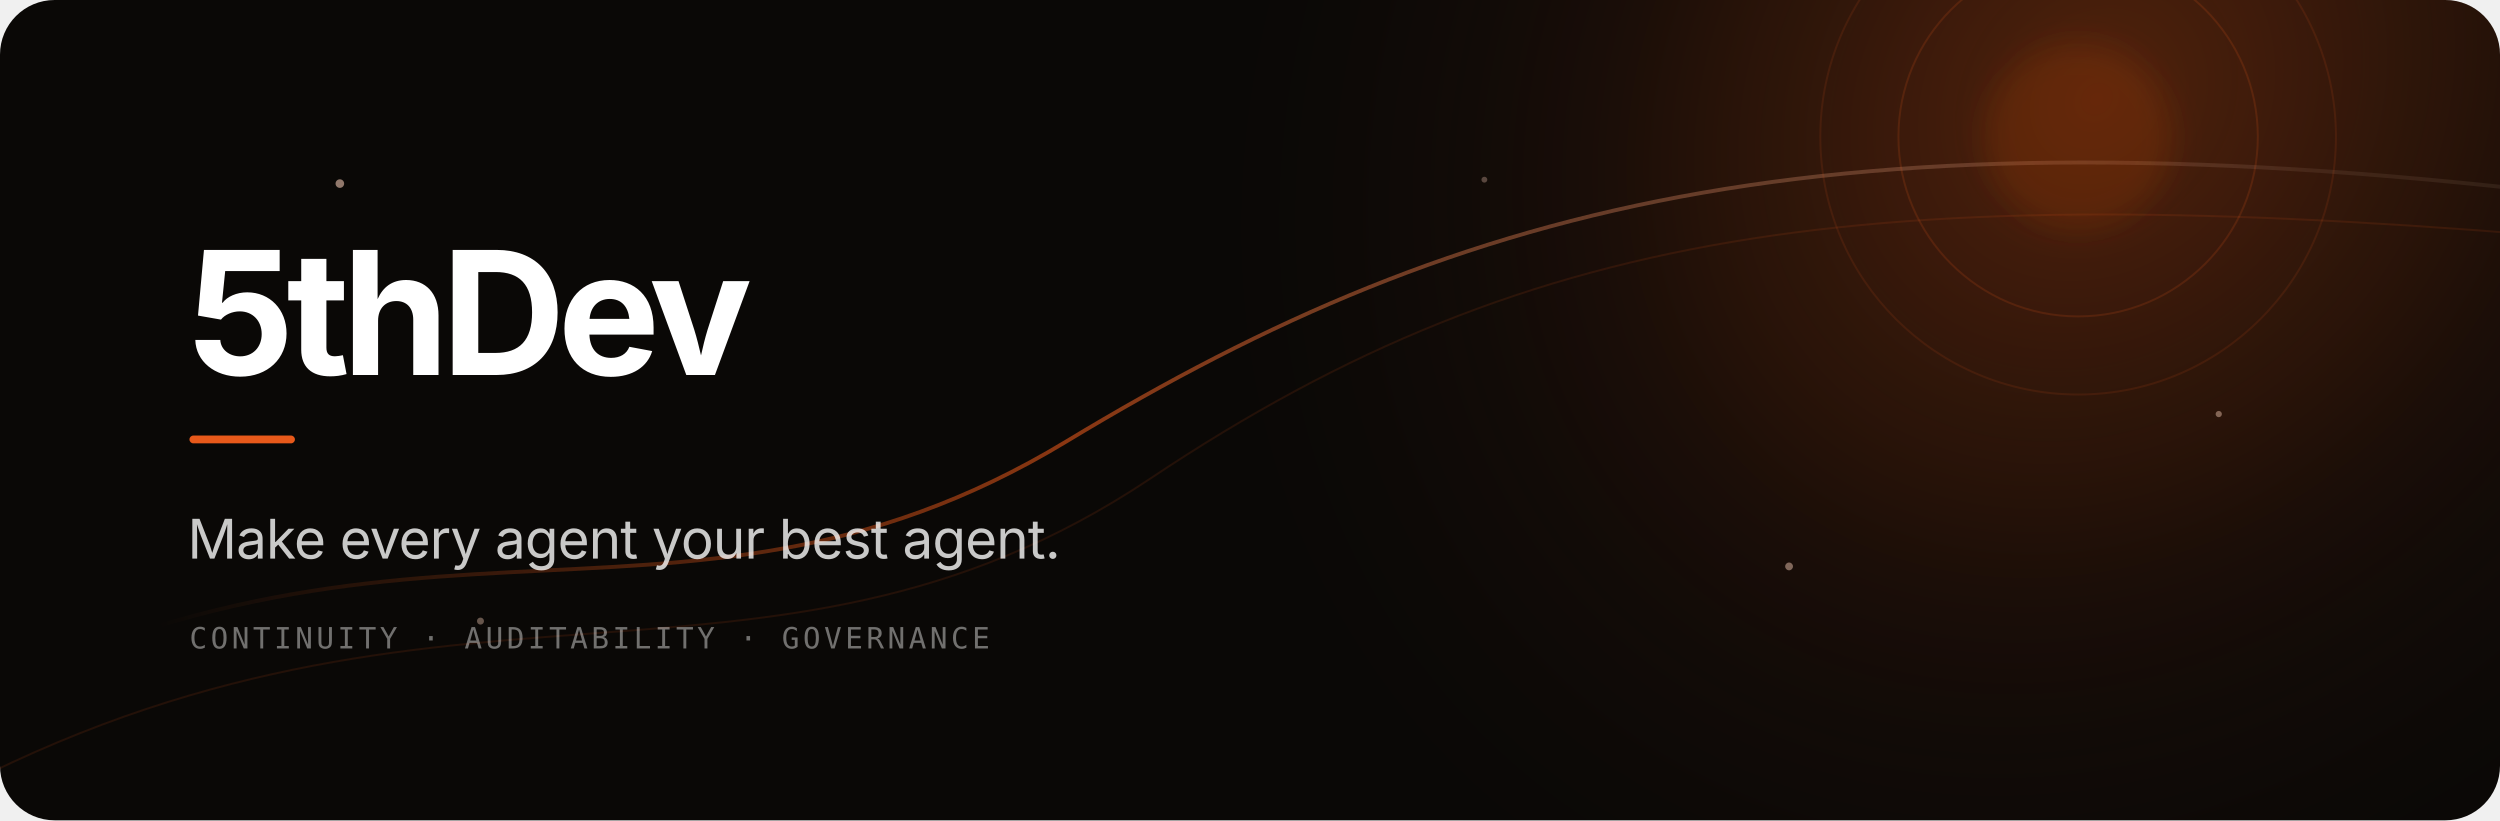
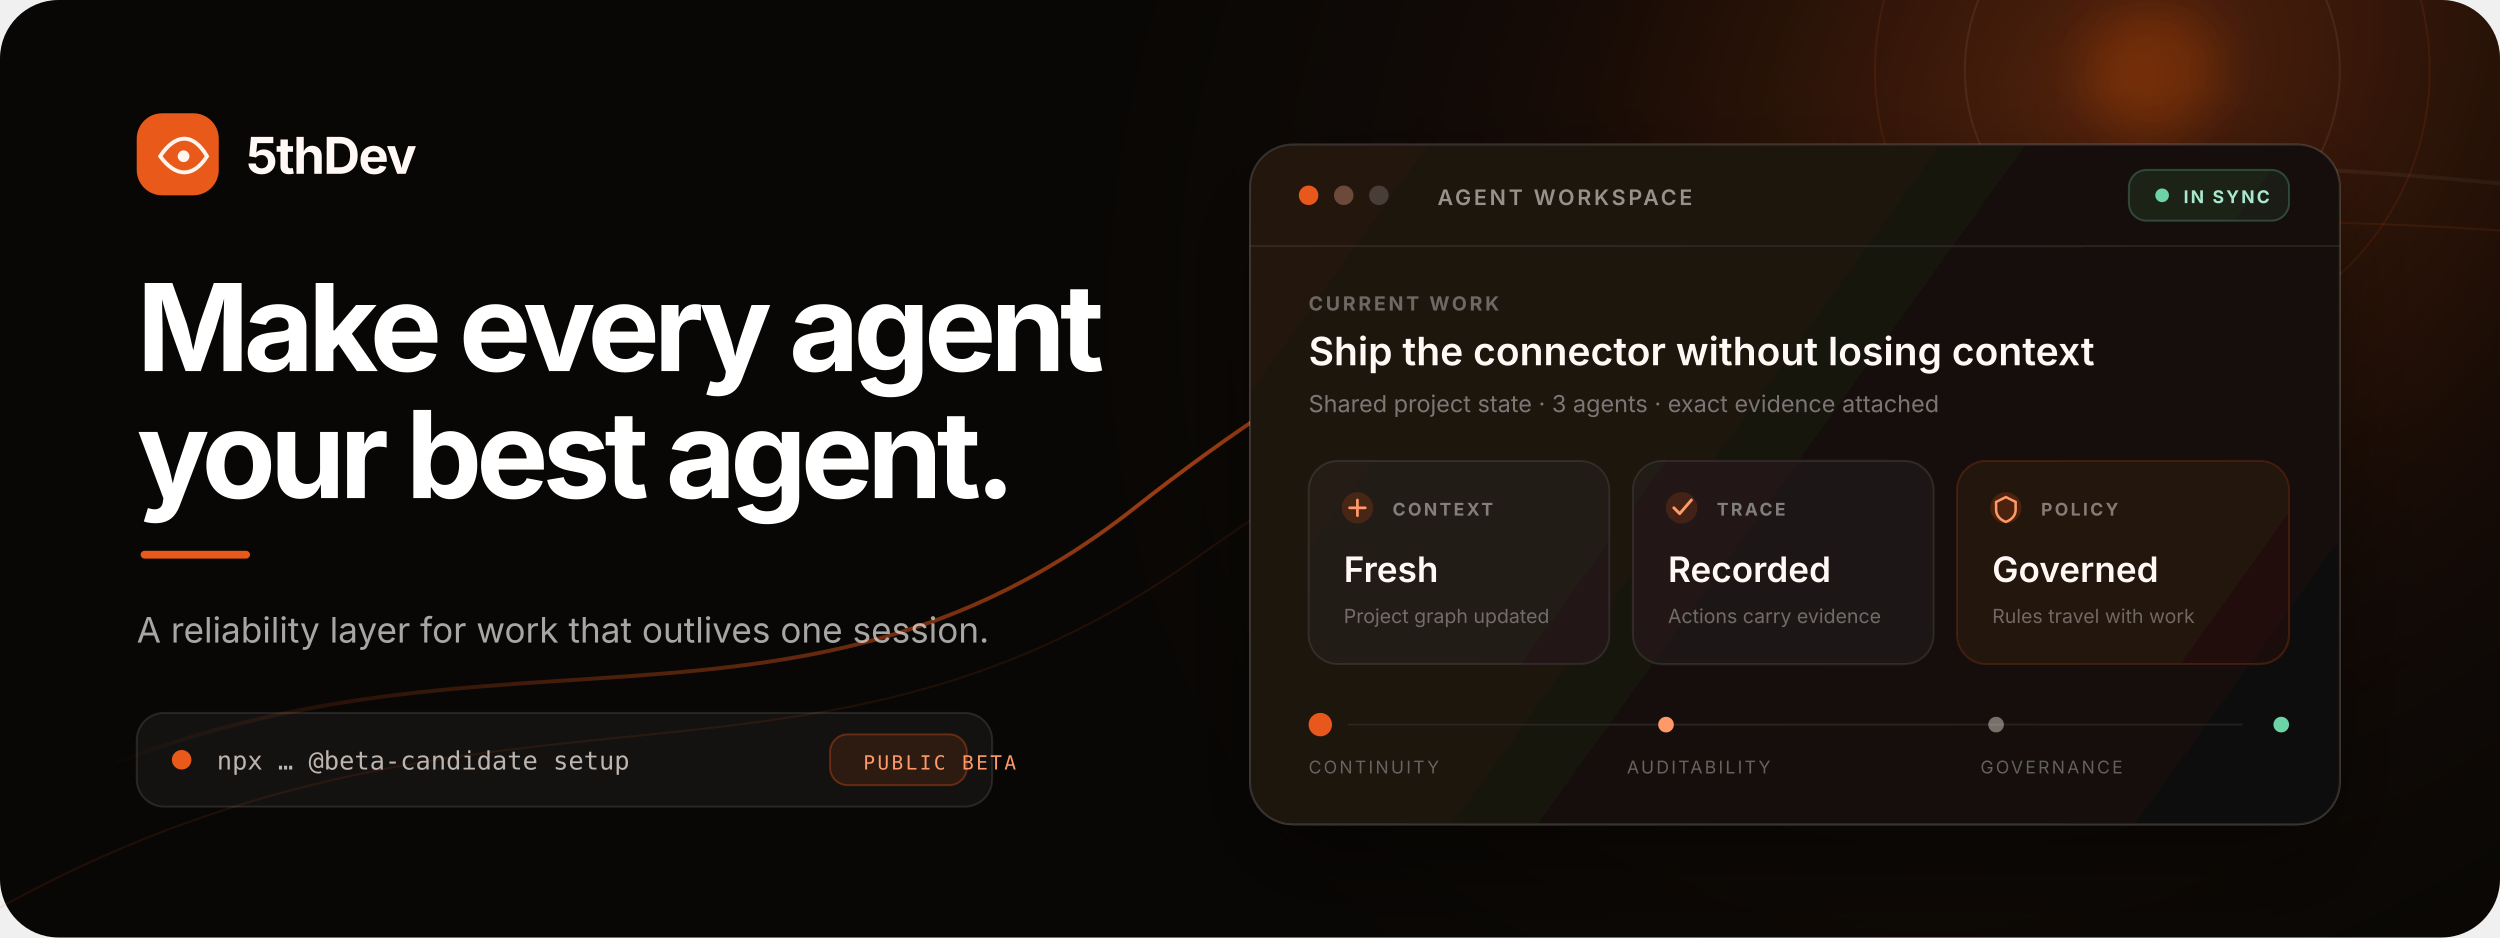
- <svg xmlns="http://www.w3.org/2000/svg" width="1280" height="420" viewBox="0 0 1280 420" role="img" aria-labelledby="title desc">
+ <svg xmlns="http://www.w3.org/2000/svg" width="1280" height="480" viewBox="0 0 1280 480" role="img" aria-labelledby="title desc">
  <defs>
-     <radialGradient id="ember" cx="0" cy="0" r="1" gradientTransform="translate(1075 52) rotate(132) scale(510 440)" gradientUnits="userSpaceOnUse">
-       <stop stop-color="#E8591A" stop-opacity=".32" />
-       <stop offset=".52" stop-color="#E8591A" stop-opacity=".08" />
-       <stop offset="1" stop-color="#0A0806" stop-opacity="0" />
+     <radialGradient id="ember" cx="0" cy="0" r="1" gradientTransform="translate(1085 44) rotate(135) scale(620 490)" gradientUnits="userSpaceOnUse">
+       <stop stop-color="#E8591A" stop-opacity=".34" />
+       <stop offset=".48" stop-color="#A53D10" stop-opacity=".11" />
+       <stop offset="1" stop-color="#090705" stop-opacity="0" />
    </radialGradient>
-     <linearGradient id="line" x1="90" y1="355" x2="1180" y2="70" gradientUnits="userSpaceOnUse">
+     <linearGradient id="panel" x1="670" y1="68" x2="1160" y2="420" gradientUnits="userSpaceOnUse">
+       <stop stop-color="#211711" />
+       <stop offset="1" stop-color="#100C09" />
+     </linearGradient>
+     <linearGradient id="trace" x1="68" y1="430" x2="1200" y2="40" gradientUnits="userSpaceOnUse">
      <stop stop-color="#E8591A" stop-opacity="0" />
-       <stop offset=".42" stop-color="#E8591A" stop-opacity=".58" />
-       <stop offset="1" stop-color="#FFD4BE" stop-opacity=".08" />
+       <stop offset=".52" stop-color="#E8591A" stop-opacity=".72" />
+       <stop offset="1" stop-color="#FFD7C4" stop-opacity=".05" />
    </linearGradient>
-     <filter id="glow" x="-30%" y="-30%" width="160%" height="160%">
-       <feGaussianBlur stdDeviation="8" />
+     <filter id="shadow" x="-20%" y="-20%" width="140%" height="150%">
+       <feDropShadow dx="0" dy="20" stdDeviation="24" flood-color="#000000" flood-opacity=".42" />
+     </filter>
+     <filter id="soft" x="-100%" y="-100%" width="300%" height="300%">
+       <feGaussianBlur stdDeviation="12" />
    </filter>
  </defs>
-   <rect width="1280" height="420" rx="28" fill="#0A0806" />
-   <rect width="1280" height="420" rx="28" fill="url(#ember)" />
-   <path d="M-70 390C196 226 341 350 546 226S942 51 1351 104" fill="none" stroke="url(#line)" stroke-width="2" />
-   <path d="M-42 415C221 268 390 378 589 245S965 91 1331 123" fill="none" stroke="#E8591A" stroke-opacity=".12" />
-   <circle cx="1064" cy="70" r="132" fill="none" stroke="#E8591A" stroke-opacity=".12" />
-   <circle cx="1064" cy="70" r="92" fill="none" stroke="#E8591A" stroke-opacity=".16" />
-   <circle cx="1064" cy="70" r="48" fill="#E8591A" fill-opacity=".14" filter="url(#glow)" />
-   <g fill="#FFD4BE">
-     <circle cx="174" cy="94" r="2.2" opacity=".55" />
-     <circle cx="246" cy="318" r="1.8" opacity=".38" />
-     <circle cx="916" cy="290" r="2" opacity=".45" />
-     <circle cx="1136" cy="212" r="1.6" opacity=".42" />
-     <circle cx="760" cy="92" r="1.5" opacity=".3" />
+   <rect width="1280" height="480" rx="30" fill="#090705" />
+   <rect width="1280" height="480" rx="30" fill="url(#ember)" />
+   <path d="M-60 454C201 276 383 416 581 260S968 54 1352 102" fill="none" stroke="url(#trace)" stroke-width="2" />
+   <path d="M-20 476C241 322 408 431 612 286S995 92 1330 122" fill="none" stroke="#E8591A" stroke-opacity=".11" />
+   <circle cx="1102" cy="36" r="142" fill="none" stroke="#E8591A" stroke-opacity=".11" />
+   <circle cx="1102" cy="36" r="96" fill="none" stroke="#FFD7C4" stroke-opacity=".08" />
+   <circle cx="1102" cy="36" r="34" fill="#E8591A" fill-opacity=".22" filter="url(#soft)" />
+   <g font-family="Inter, ui-sans-serif, system-ui, -apple-system, BlinkMacSystemFont, Segoe UI, sans-serif">
+     <g>
+       <rect x="70" y="58" width="42" height="42" rx="13" fill="#E8591A" />
+       <path d="M82 80c8-12 17-12 24 0-7 11-16 11-24 0Z" fill="none" stroke="#FFF5EF" stroke-width="2" />
+       <circle cx="94" cy="80" r="3" fill="#FFF5EF" />
+       <text x="126" y="89" fill="#FFF8F4" font-size="26" font-weight="650" letter-spacing="-.8">5thDev</text>
+     </g>
+     <text x="70" y="190" fill="#FFFFFF" font-size="62" font-weight="650" letter-spacing="-3">Make every agent</text>
+     <text x="70" y="255" fill="#FFFFFF" font-size="62" font-weight="650" letter-spacing="-3">your best agent.</text>
+     <rect x="72" y="282" width="56" height="4" rx="2" fill="#E8591A" />
+     <text x="70" y="329" fill="#FFFFFF" fill-opacity=".64" font-size="18">A reliability layer for work that outlives one session.</text>
+     <g transform="translate(70 365)">
+       <rect width="438" height="48" rx="14" fill="#FFFFFF" fill-opacity=".045" stroke="#FFFFFF" stroke-opacity=".11" />
+       <circle cx="23" cy="24" r="5" fill="#E8591A" />
+       <text x="41" y="29" fill="#FFF4ED" fill-opacity=".72" font-family="ui-monospace, SFMono-Regular, Menlo, Monaco, Consolas, monospace" font-size="13">npx … @beta-candidate setup</text>
+       <rect x="355" y="11" width="70" height="26" rx="9" fill="#E8591A" fill-opacity=".12" stroke="#E8591A" stroke-opacity=".34" />
+       <text x="372" y="29" fill="#FF9A68" font-family="ui-monospace, SFMono-Regular, Menlo, Monaco, Consolas, monospace" font-size="10" letter-spacing="1.2">PUBLIC BETA</text>
+     </g>
+     <g filter="url(#shadow)">
+       <rect x="640" y="74" width="558" height="348" rx="22" fill="url(#panel)" stroke="#FFFFFF" stroke-opacity=".13" />
+       <path d="M640 126H1198" stroke="#FFFFFF" stroke-opacity=".08" />
+       <circle cx="670" cy="100" r="5" fill="#E8591A" />
+       <circle cx="688" cy="100" r="5" fill="#FFB186" fill-opacity=".34" />
+       <circle cx="706" cy="100" r="5" fill="#FFF5EF" fill-opacity=".18" />
+       <text x="736" y="105" fill="#FFF5EF" fill-opacity=".55" font-size="11" font-weight="600" letter-spacing="1.4">AGENT WORKSPACE</text>
+       <rect x="1090" y="87" width="82" height="26" rx="9" fill="#6DD4A8" fill-opacity=".08" stroke="#6DD4A8" stroke-opacity=".26" />
+       <circle cx="1107" cy="100" r="3.5" fill="#6DD4A8" />
+       <text x="1118" y="104" fill="#A8E8CD" font-size="9" font-weight="650" letter-spacing="1.1">IN SYNC</text>
+       <text x="670" y="159" fill="#FFFFFF" fill-opacity=".35" font-size="10" font-weight="650" letter-spacing="1.4">CURRENT WORK</text>
+       <text x="670" y="187" fill="#FFF8F4" font-size="20" font-weight="590">Ship the connector without losing context</text>
+       <text x="670" y="211" fill="#FFFFFF" fill-opacity=".42" font-size="12">Shared project state · 3 agents · exact evidence attached</text>
+       <g transform="translate(670 236)">
+         <rect width="154" height="104" rx="15" fill="#FFFFFF" fill-opacity=".035" stroke="#FFFFFF" stroke-opacity=".09" />
+         <circle cx="25" cy="24" r="8" fill="#E8591A" fill-opacity=".18" />
+         <path d="M21 24h8M25 20v8" stroke="#FF9A68" stroke-width="1.4" stroke-linecap="round" />
+         <text x="43" y="28" fill="#FFFFFF" fill-opacity=".44" font-size="9" font-weight="650" letter-spacing="1.2">CONTEXT</text>
+         <text x="18" y="62" fill="#FFF8F4" font-size="18" font-weight="590">Fresh</text>
+         <text x="18" y="83" fill="#FFFFFF" fill-opacity=".36" font-size="10">Project graph updated</text>
+       </g>
+       <g transform="translate(836 236)">
+         <rect width="154" height="104" rx="15" fill="#FFFFFF" fill-opacity=".035" stroke="#FFFFFF" stroke-opacity=".09" />
+         <circle cx="25" cy="24" r="8" fill="#E8591A" fill-opacity=".18" />
+         <path d="m21 24 3 3 6-7" fill="none" stroke="#FF9A68" stroke-width="1.5" stroke-linecap="round" stroke-linejoin="round" />
+         <text x="43" y="28" fill="#FFFFFF" fill-opacity=".44" font-size="9" font-weight="650" letter-spacing="1.2">TRACE</text>
+         <text x="18" y="62" fill="#FFF8F4" font-size="18" font-weight="590">Recorded</text>
+         <text x="18" y="83" fill="#FFFFFF" fill-opacity=".36" font-size="10">Actions carry evidence</text>
+       </g>
+       <g transform="translate(1002 236)">
+         <rect width="170" height="104" rx="15" fill="#E8591A" fill-opacity=".065" stroke="#E8591A" stroke-opacity=".2" />
+         <circle cx="25" cy="24" r="8" fill="#E8591A" fill-opacity=".2" />
+         <path d="M25 18.5 30 21v4c0 3-2.2 5.2-5 6.2-2.8-1-5-3.2-5-6.2v-4l5-2.5Z" fill="none" stroke="#FF9A68" stroke-width="1.3" />
+         <text x="43" y="28" fill="#FFFFFF" fill-opacity=".44" font-size="9" font-weight="650" letter-spacing="1.2">POLICY</text>
+         <text x="18" y="62" fill="#FFF8F4" font-size="18" font-weight="590">Governed</text>
+         <text x="18" y="83" fill="#FFFFFF" fill-opacity=".36" font-size="10">Rules travel with work</text>
+       </g>
+       <g transform="translate(670 365)">
+         <circle cx="6" cy="6" r="6" fill="#E8591A" />
+         <path d="M20 6H478" stroke="#FFFFFF" stroke-opacity=".08" />
+         <circle cx="183" cy="6" r="4" fill="#FF9A68" />
+         <circle cx="352" cy="6" r="4" fill="#FFF5EF" fill-opacity=".42" />
+         <circle cx="498" cy="6" r="4" fill="#6DD4A8" />
+         <text x="0" y="31" fill="#FFFFFF" fill-opacity=".34" font-size="9" letter-spacing="1.15">CONTINUITY</text>
+         <text x="163" y="31" fill="#FFFFFF" fill-opacity=".34" font-size="9" letter-spacing="1.15">AUDITABILITY</text>
+         <text x="344" y="31" fill="#FFFFFF" fill-opacity=".34" font-size="9" letter-spacing="1.15">GOVERNANCE</text>
+       </g>
+     </g>
  </g>
-   <text x="96" y="192" fill="#FFFFFF" font-family="Inter, ui-sans-serif, system-ui, -apple-system, BlinkMacSystemFont, Segoe UI, sans-serif" font-size="88" font-weight="670" letter-spacing="-4">5thDev</text>
-   <rect x="97" y="223" width="54" height="4" rx="2" fill="#E8591A" />
-   <text x="96" y="286" fill="#FFFFFF" fill-opacity=".78" font-family="Inter, ui-sans-serif, system-ui, -apple-system, BlinkMacSystemFont, Segoe UI, sans-serif" font-size="28" font-weight="430" letter-spacing="-.4">Make every agent your best agent.</text>
-   <text x="97" y="332" fill="#FFFFFF" fill-opacity=".42" font-family="ui-monospace, SFMono-Regular, Menlo, Monaco, Consolas, monospace" font-size="15" letter-spacing="1.8">CONTINUITY  ·  AUDITABILITY  ·  GOVERNANCE</text>
</svg>
